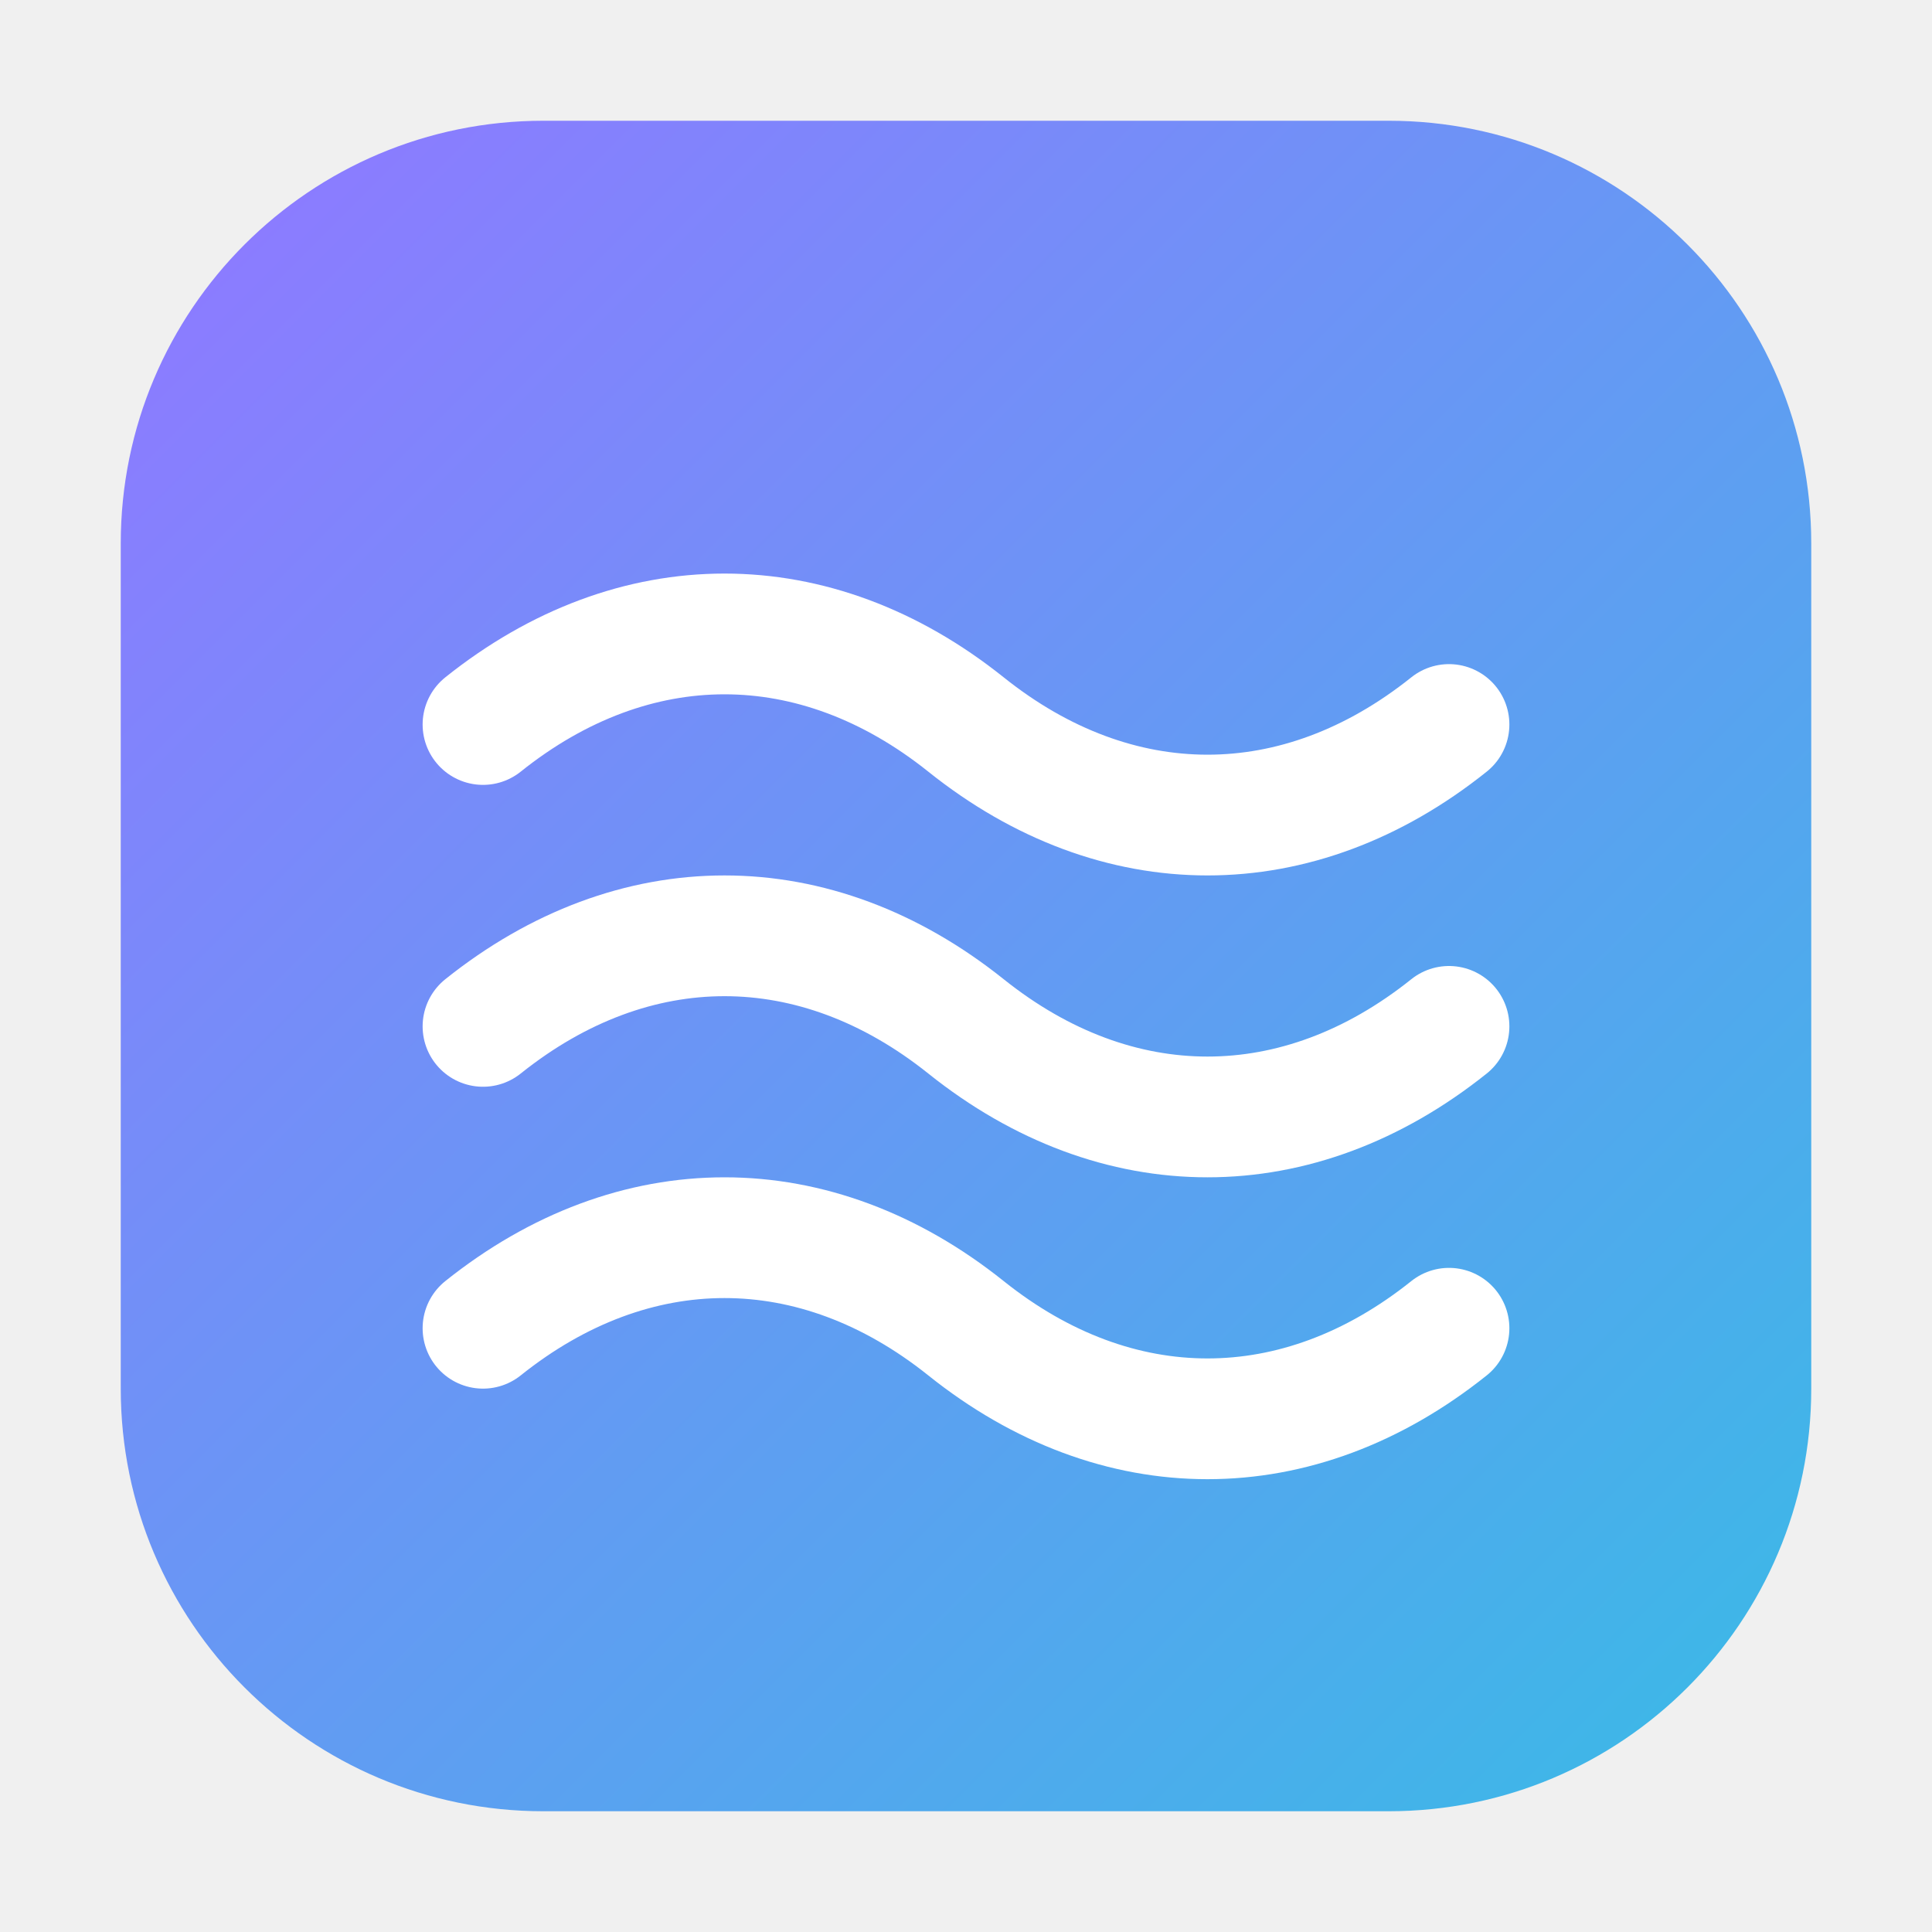
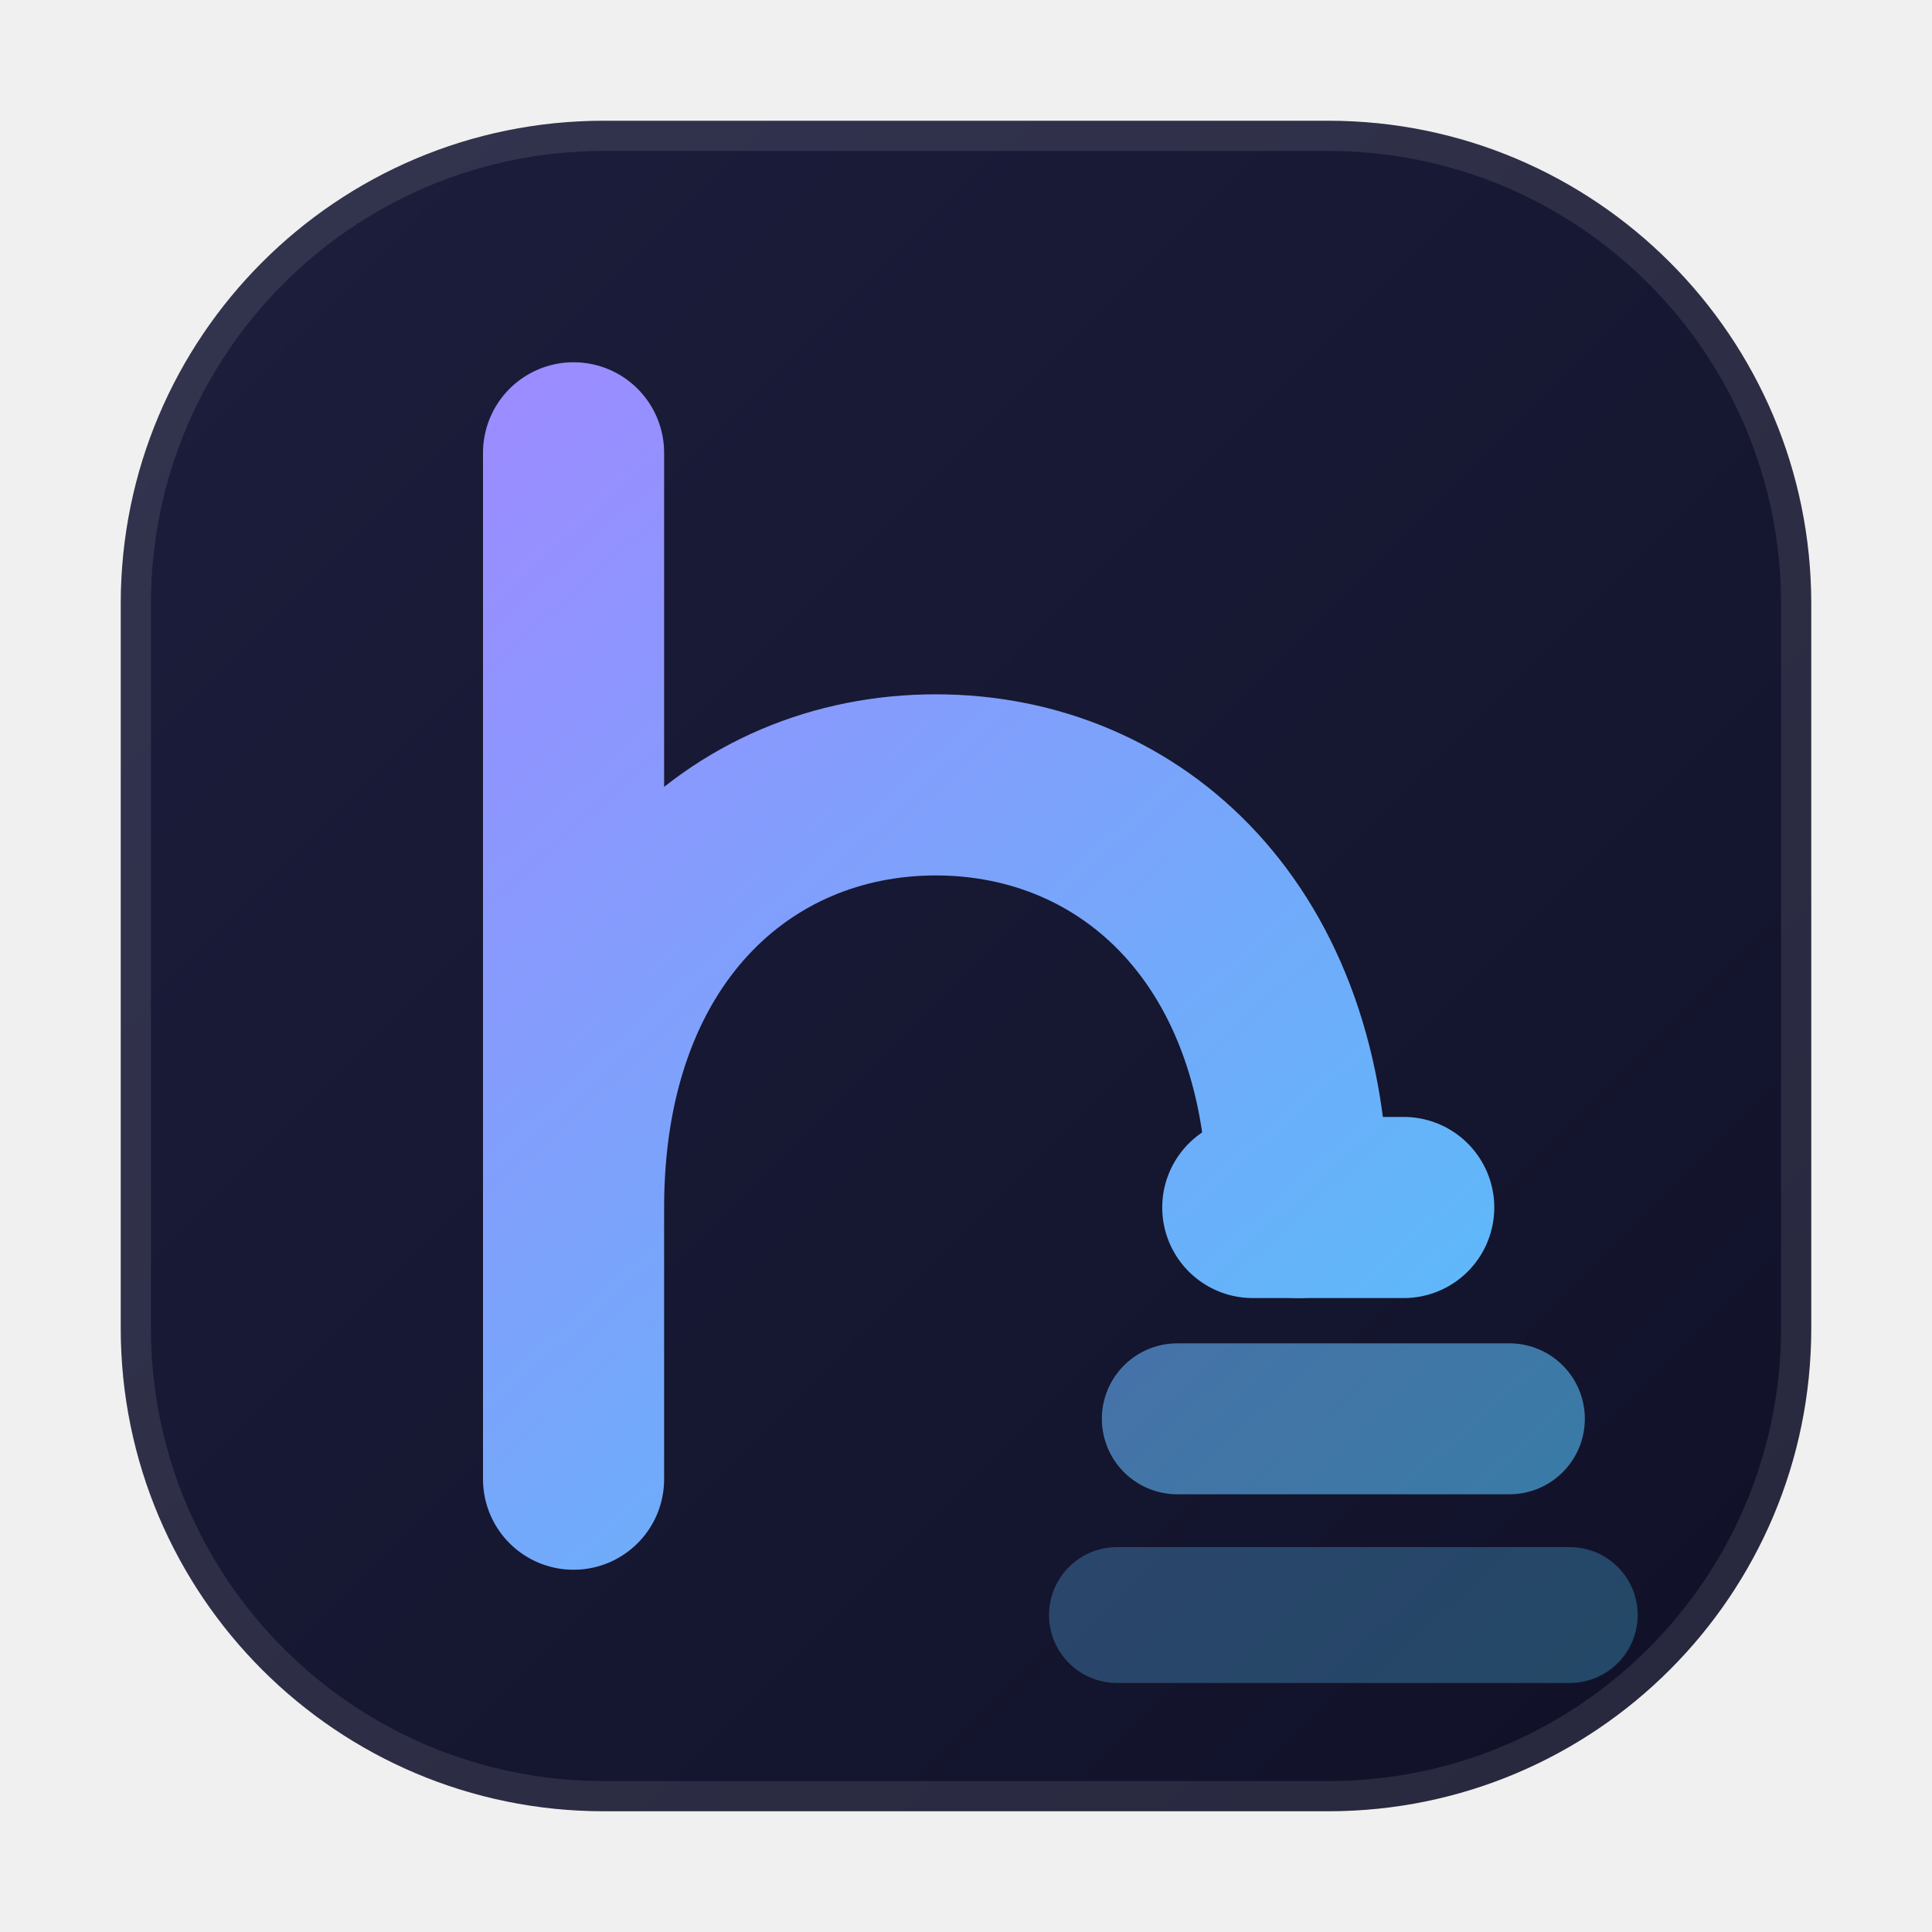
<svg xmlns="http://www.w3.org/2000/svg" viewBox="0 0 64 64" fill="none">
  <defs>
-     <linearGradient id="haze" x1="8" y1="8" x2="56" y2="56" gradientUnits="userSpaceOnUse">
-       <stop stop-color="#8b7cff" />
-       <stop offset="1" stop-color="#3fb6e8" />
+     <linearGradient id="haze-bg" x1="4" y1="4" x2="60" y2="60" gradientUnits="userSpaceOnUse">
+       <stop stop-color="#1d1e3c" />
+       <stop offset="1" stop-color="#101128" />
+     </linearGradient>
+     <linearGradient id="haze-h" x1="16" y1="14" x2="52" y2="54" gradientUnits="userSpaceOnUse">
+       <stop stop-color="#9b8cff" />
+       <stop offset="1" stop-color="#4fc3f7" />
    </linearGradient>
  </defs>
-   <rect x="4" y="4" width="56" height="56" rx="14" fill="url(#haze)" />
-   <path d="M16 24c5-4 11-4 16 0s11 4 16 0M16 34c5-4 11-4 16 0s11 4 16 0M16 44c5-4 11-4 16 0s11 4 16 0" stroke="#fff" stroke-width="4" stroke-linecap="round" />
+   <rect x="4" y="4" width="56" height="56" rx="16" fill="url(#haze-bg)" />
+   <rect x="4.5" y="4.5" width="55" height="55" rx="15.5" stroke="#fff" stroke-opacity=".1" />
+   <path d="M19 15v34M19 40c0-9 5.5-14 12-14s12 5 12 14" stroke="url(#haze-h)" stroke-width="6" stroke-linecap="round" />
+   <path d="M41.5 40h5" stroke="url(#haze-h)" stroke-width="6" stroke-linecap="round" />
+   <path d="M39 47h11" stroke="url(#haze-h)" stroke-opacity=".6" stroke-width="5" stroke-linecap="round" />
+   <path d="M37 53.5h15" stroke="url(#haze-h)" stroke-opacity=".3" stroke-width="4.5" stroke-linecap="round" />
</svg>
